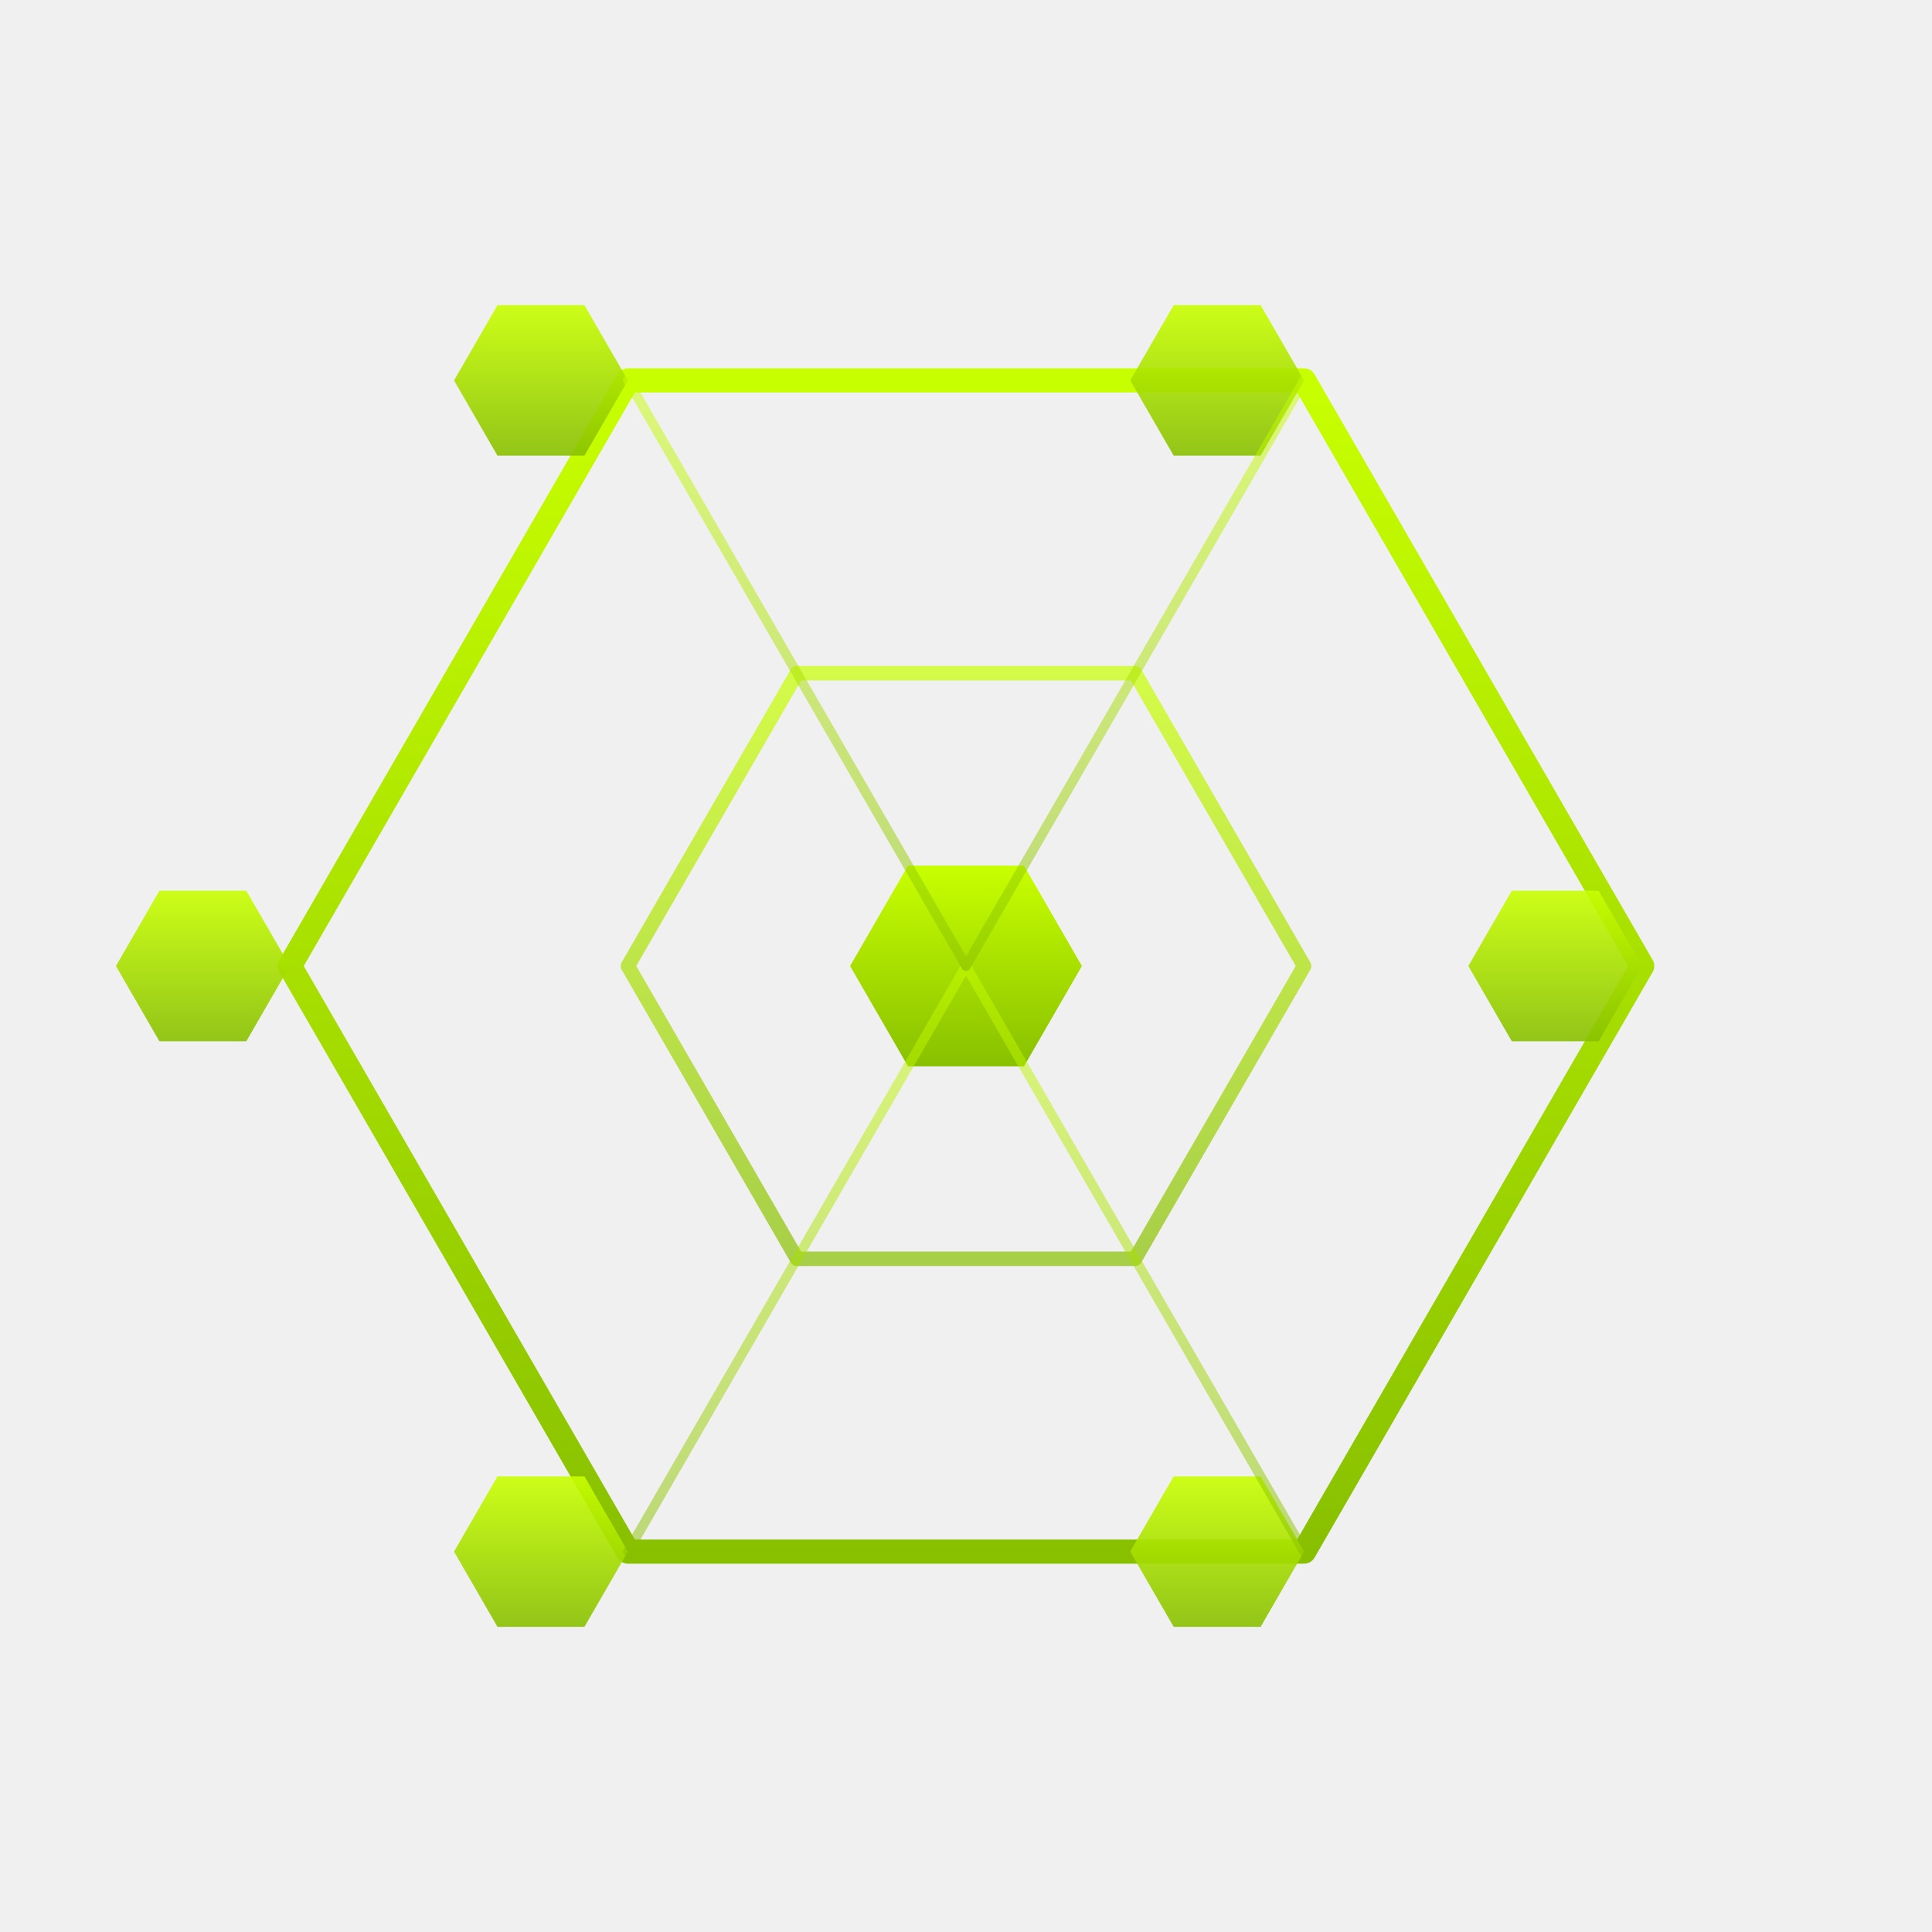
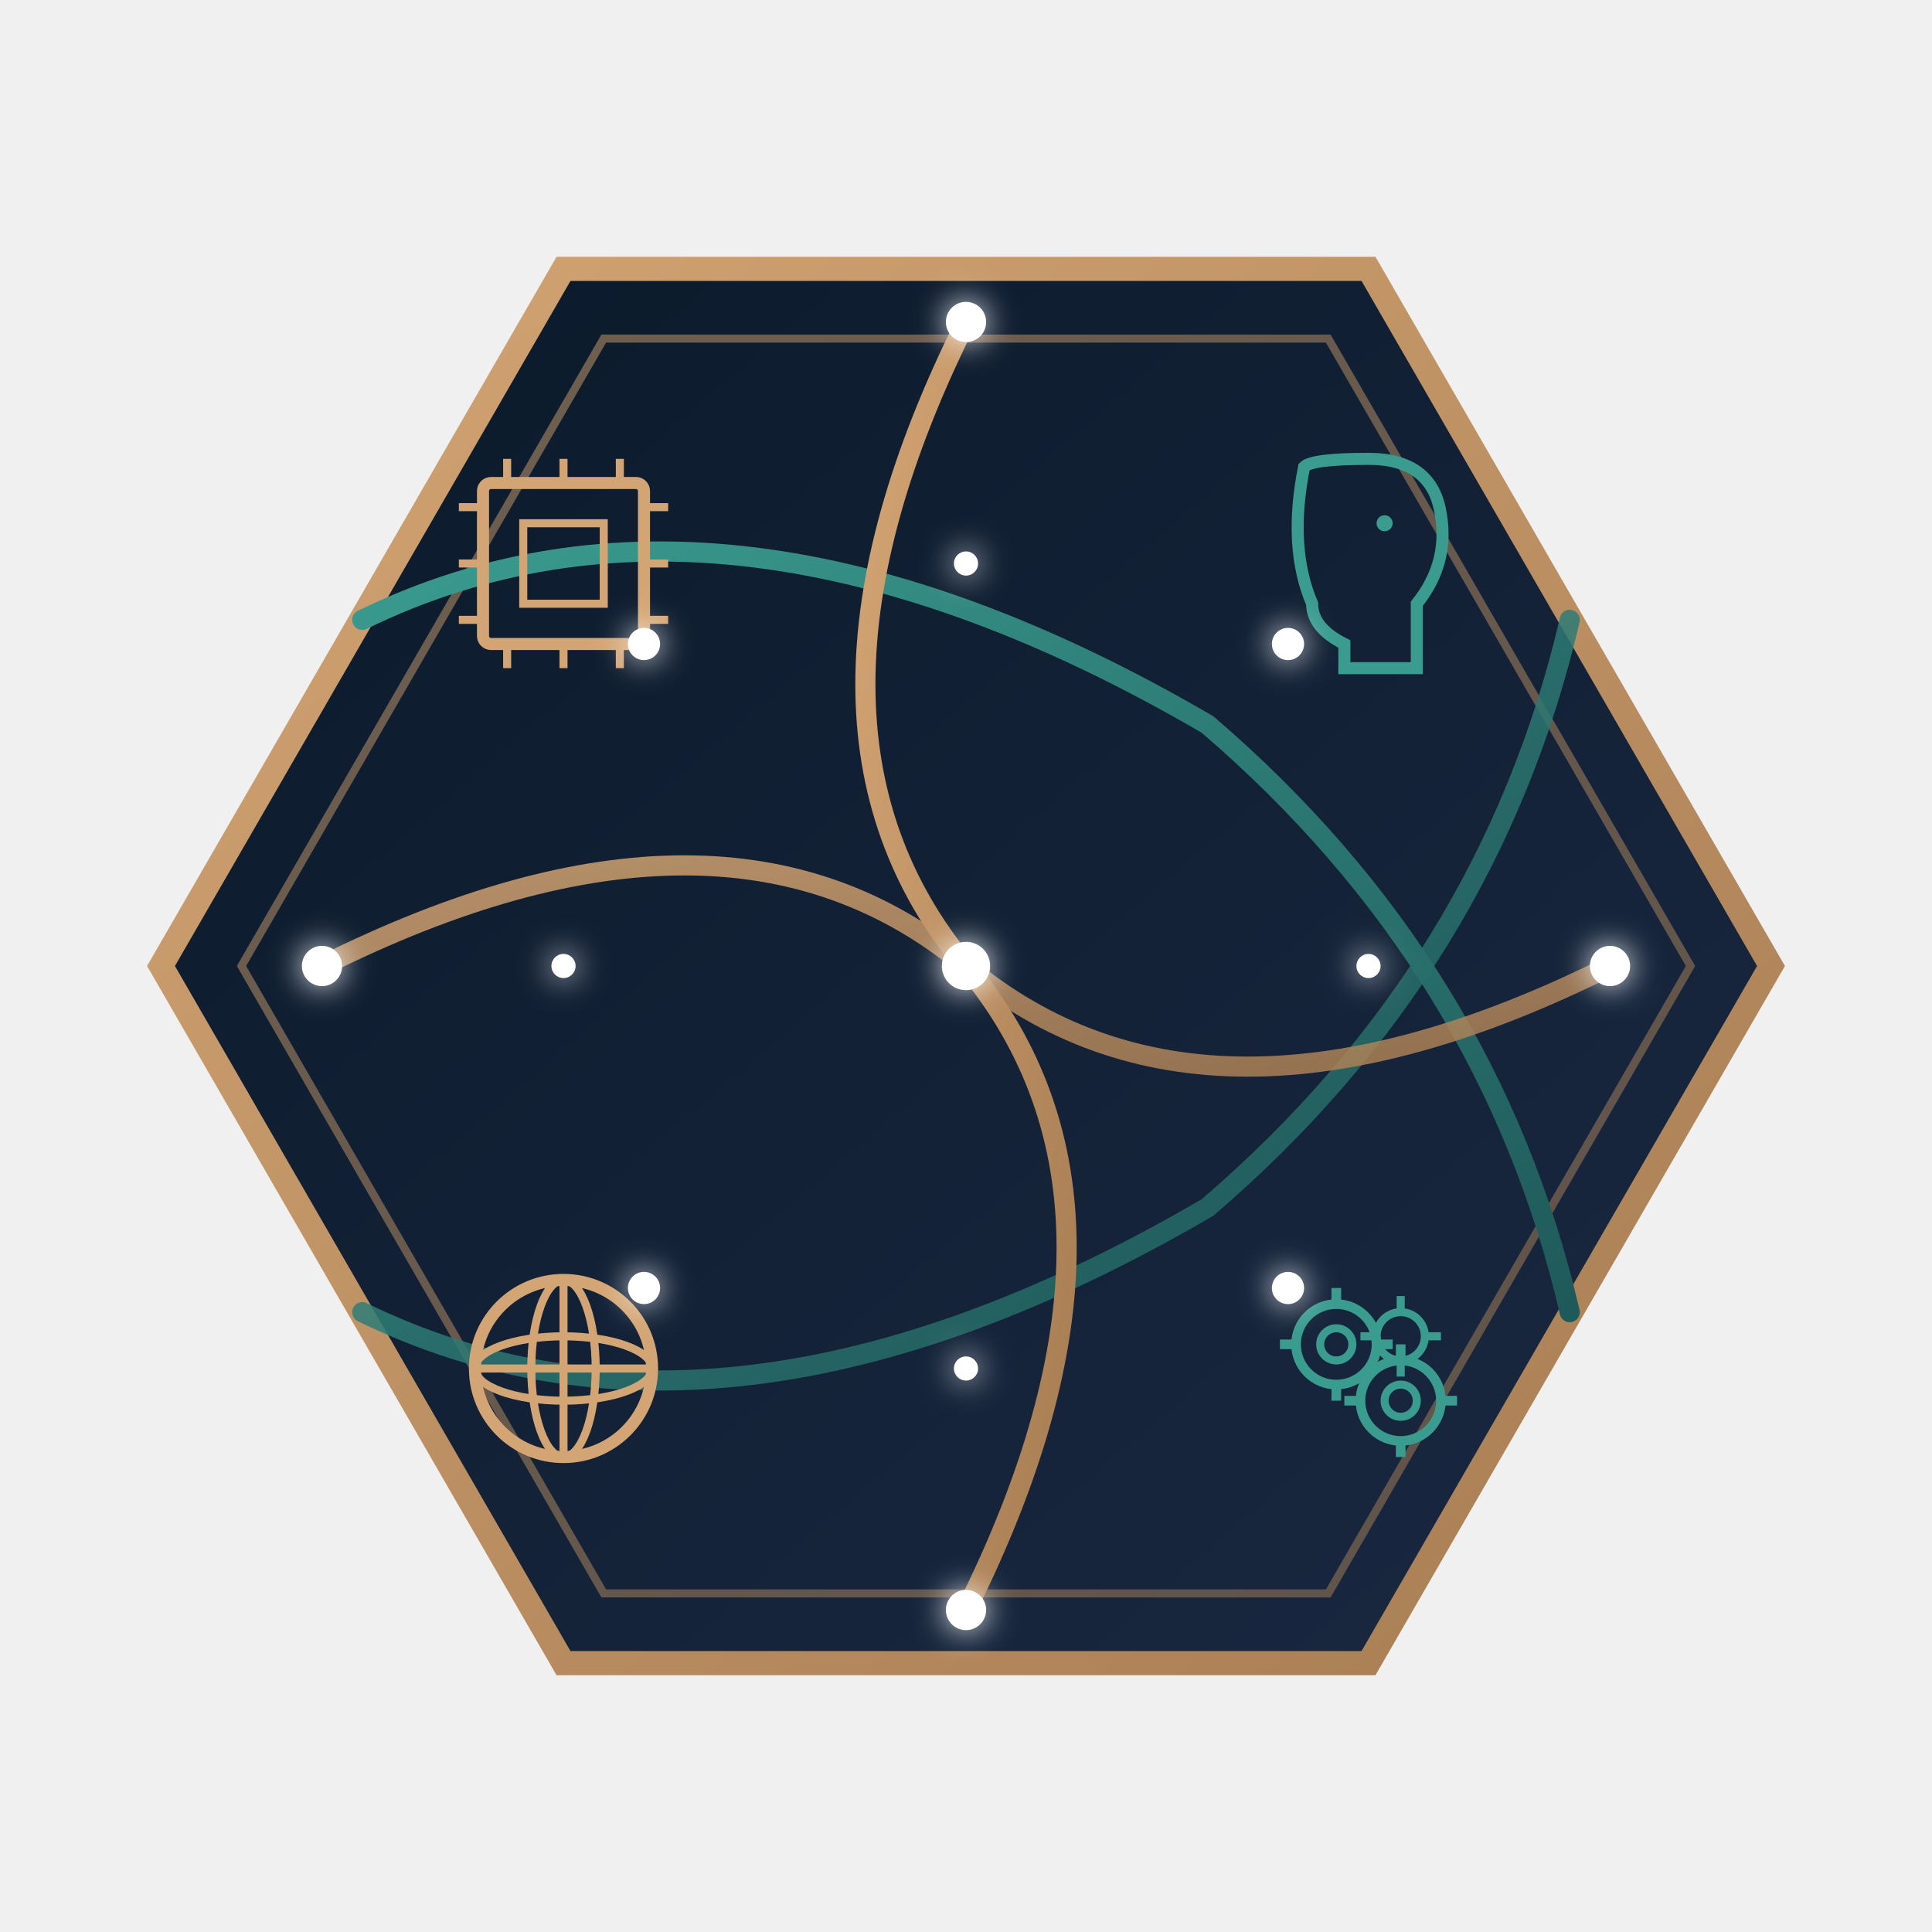
- <svg xmlns="http://www.w3.org/2000/svg" viewBox="0 0 200 200" width="200" height="200">
+ <svg xmlns="http://www.w3.org/2000/svg" viewBox="0 0 240 240" width="240" height="240">
  <defs>
-     <linearGradient id="unhGrad" x1="0" y1="0" x2="0" y2="1">
-       <stop offset="0%" stop-color="#c8ff00" />
-       <stop offset="100%" stop-color="#88c000" />
+     <linearGradient id="navyBg" x1="0" y1="0" x2="1" y2="1">
+       <stop offset="0%" stop-color="#0a1929" />
+       <stop offset="100%" stop-color="#1a2942" />
    </linearGradient>
+     <linearGradient id="tealBand" x1="0" y1="0" x2="1" y2="1">
+       <stop offset="0%" stop-color="#3a9b8f" />
+       <stop offset="100%" stop-color="#1f5a5a" />
+     </linearGradient>
+     <linearGradient id="goldBand" x1="0" y1="0" x2="1" y2="1">
+       <stop offset="0%" stop-color="#d4a574" />
+       <stop offset="100%" stop-color="#a67c52" />
+     </linearGradient>
+     <filter id="glow" x="-50%" y="-50%" width="200%" height="200%">
+       <feGaussianBlur stdDeviation="2" result="blur" />
+       <feMerge>
+         <feMergeNode in="blur" />
+         <feMergeNode in="SourceGraphic" />
+       </feMerge>
+     </filter>
  </defs>
-   <g transform="translate(100,100)">
-     <polygon points="70,0 35,60.62 -35,60.62 -70,0 -35,-60.62 35,-60.62" fill="none" stroke="url(#unhGrad)" stroke-width="2.5" stroke-linejoin="round" />
-     <polygon points="35,0 17.5,30.31 -17.5,30.31 -35,0 -17.5,-30.31 17.5,-30.31" fill="none" stroke="url(#unhGrad)" stroke-width="1.5" stroke-linejoin="round" opacity="0.7" />
-     <polygon points="12,0 6,10.39 -6,10.39 -12,0 -6,-10.39 6,-10.39" fill="url(#unhGrad)" />
-     <g>
-       <polygon points="70,0 65.5,7.79 56.5,7.79 52,0 56.5,-7.79 65.5,-7.79" fill="url(#unhGrad)" opacity="0.9" />
-       <polygon points="35,60.62 30.5,68.41 21.5,68.41 17,60.62 21.5,52.83 30.5,52.83" fill="url(#unhGrad)" opacity="0.9" />
-       <polygon points="-35,60.62 -39.5,68.41 -48.5,68.41 -53,60.62 -48.5,52.83 -39.5,52.83" fill="url(#unhGrad)" opacity="0.9" />
-       <polygon points="-70,0 -74.5,7.79 -83.5,7.79 -88,0 -83.5,-7.79 -74.5,-7.79" fill="url(#unhGrad)" opacity="0.9" />
-       <polygon points="-35,-60.62 -39.5,-52.83 -48.5,-52.83 -53,-60.62 -48.5,-68.41 -39.5,-68.41" fill="url(#unhGrad)" opacity="0.9" />
-       <polygon points="35,-60.62 30.5,-52.83 21.5,-52.83 17,-60.62 21.5,-68.41 30.5,-68.41" fill="url(#unhGrad)" opacity="0.9" />
+   <g transform="translate(120,120)">
+     <polygon points="100,0 50,86.6 -50,86.6 -100,0 -50,-86.6 50,-86.6" fill="url(#navyBg)" stroke="url(#goldBand)" stroke-width="3" />
+     <polygon points="90,0 45,77.94 -45,77.94 -90,0 -45,-77.94 45,-77.94" fill="none" stroke="url(#goldBand)" stroke-width="1" opacity="0.5" />
+     <g fill="none" stroke-linecap="round" stroke-width="2.5">
+       <path d="M -75,-43 Q -30,-65 30,-30 Q 65,0 75,43" stroke="url(#tealBand)" />
+       <path d="M -75,43 Q -30,65 30,30 Q 65,0 75,-43" stroke="url(#tealBand)" opacity="0.85" />
+       <path d="M 0,-80 Q -25,-30 0,0 Q 25,30 0,80" stroke="url(#goldBand)" />
+       <path d="M 80,0 Q 30,25 0,0 Q -30,-25 -80,0" stroke="url(#goldBand)" opacity="0.85" />
    </g>
-     <g stroke="url(#unhGrad)" stroke-width="1" opacity="0.5" stroke-linecap="round">
-       <line x1="0" y1="0" x2="70" y2="0" />
-       <line x1="0" y1="0" x2="35" y2="60.62" />
-       <line x1="0" y1="0" x2="-35" y2="60.62" />
-       <line x1="0" y1="0" x2="-70" y2="0" />
-       <line x1="0" y1="0" x2="-35" y2="-60.62" />
-       <line x1="0" y1="0" x2="35" y2="-60.62" />
+     <g transform="translate(-50,-50)">
+       <rect x="-10" y="-10" width="20" height="20" fill="none" stroke="#d4a574" stroke-width="1.5" rx="1" />
+       <rect x="-5" y="-5" width="10" height="10" fill="none" stroke="#d4a574" stroke-width="1" />
+       <line x1="-7" y1="-13" x2="-7" y2="-10" stroke="#d4a574" stroke-width="1" />
+       <line x1="0" y1="-13" x2="0" y2="-10" stroke="#d4a574" stroke-width="1" />
+       <line x1="7" y1="-13" x2="7" y2="-10" stroke="#d4a574" stroke-width="1" />
+       <line x1="-7" y1="10" x2="-7" y2="13" stroke="#d4a574" stroke-width="1" />
+       <line x1="0" y1="10" x2="0" y2="13" stroke="#d4a574" stroke-width="1" />
+       <line x1="7" y1="10" x2="7" y2="13" stroke="#d4a574" stroke-width="1" />
+       <line x1="-13" y1="-7" x2="-10" y2="-7" stroke="#d4a574" stroke-width="1" />
+       <line x1="-13" y1="0" x2="-10" y2="0" stroke="#d4a574" stroke-width="1" />
+       <line x1="-13" y1="7" x2="-10" y2="7" stroke="#d4a574" stroke-width="1" />
+       <line x1="10" y1="-7" x2="13" y2="-7" stroke="#d4a574" stroke-width="1" />
+       <line x1="10" y1="0" x2="13" y2="0" stroke="#d4a574" stroke-width="1" />
+       <line x1="10" y1="7" x2="13" y2="7" stroke="#d4a574" stroke-width="1" />
+     </g>
+     <g transform="translate(50,-50)">
+       <path d="M -8,-12 Q -10,-2 -7,5 Q -7,8 -3,10 L -3,13 L 6,13 L 6,5 Q 10,0 9,-6 Q 8,-13 0,-13 Q -7,-13 -8,-12 Z" fill="none" stroke="#3a9b8f" stroke-width="1.5" />
+       <circle cx="2" cy="-5" r="1" fill="#3a9b8f" />
+     </g>
+     <g transform="translate(-50,50)">
+       <circle cx="0" cy="0" r="11" fill="none" stroke="#d4a574" stroke-width="1.5" />
+       <ellipse cx="0" cy="0" rx="11" ry="4" fill="none" stroke="#d4a574" stroke-width="1" />
+       <ellipse cx="0" cy="0" rx="4" ry="11" fill="none" stroke="#d4a574" stroke-width="1" />
+       <line x1="-11" y1="0" x2="11" y2="0" stroke="#d4a574" stroke-width="1" />
+       <line x1="0" y1="-11" x2="0" y2="11" stroke="#d4a574" stroke-width="1" />
+     </g>
+     <g transform="translate(50,50)">
+       <g transform="translate(-4,-3)">
+         <circle r="5" fill="none" stroke="#3a9b8f" stroke-width="1.2" />
+         <circle r="2" fill="none" stroke="#3a9b8f" stroke-width="1" />
+         <line x1="0" y1="-5" x2="0" y2="-7" stroke="#3a9b8f" stroke-width="1.2" />
+         <line x1="0" y1="5" x2="0" y2="7" stroke="#3a9b8f" stroke-width="1.2" />
+         <line x1="-5" y1="0" x2="-7" y2="0" stroke="#3a9b8f" stroke-width="1.2" />
+         <line x1="5" y1="0" x2="7" y2="0" stroke="#3a9b8f" stroke-width="1.2" />
+       </g>
+       <g transform="translate(4,4)">
+         <circle r="5" fill="none" stroke="#3a9b8f" stroke-width="1.2" />
+         <circle r="2" fill="none" stroke="#3a9b8f" stroke-width="1" />
+         <line x1="0" y1="-5" x2="0" y2="-7" stroke="#3a9b8f" stroke-width="1.2" />
+         <line x1="0" y1="5" x2="0" y2="7" stroke="#3a9b8f" stroke-width="1.2" />
+         <line x1="-5" y1="0" x2="-7" y2="0" stroke="#3a9b8f" stroke-width="1.2" />
+         <line x1="5" y1="0" x2="7" y2="0" stroke="#3a9b8f" stroke-width="1.2" />
+       </g>
+       <g transform="translate(4,-4)">
+         <circle r="3" fill="none" stroke="#3a9b8f" stroke-width="1" />
+         <line x1="0" y1="-3" x2="0" y2="-5" stroke="#3a9b8f" stroke-width="1" />
+         <line x1="0" y1="3" x2="0" y2="5" stroke="#3a9b8f" stroke-width="1" />
+         <line x1="-3" y1="0" x2="-5" y2="0" stroke="#3a9b8f" stroke-width="1" />
+         <line x1="3" y1="0" x2="5" y2="0" stroke="#3a9b8f" stroke-width="1" />
+       </g>
+     </g>
+     <g fill="#ffffff" filter="url(#glow)">
+       <circle cx="0" cy="-80" r="2.5" />
+       <circle cx="0" cy="80" r="2.5" />
+       <circle cx="-80" cy="0" r="2.5" />
+       <circle cx="80" cy="0" r="2.5" />
+       <circle cx="0" cy="0" r="3" />
+       <circle cx="40" cy="-40" r="2" />
+       <circle cx="-40" cy="40" r="2" />
+       <circle cx="40" cy="40" r="2" />
+       <circle cx="-40" cy="-40" r="2" />
+       <circle cx="0" cy="-50" r="1.5" />
+       <circle cx="0" cy="50" r="1.5" />
+       <circle cx="-50" cy="0" r="1.5" />
+       <circle cx="50" cy="0" r="1.5" />
    </g>
  </g>
</svg>
